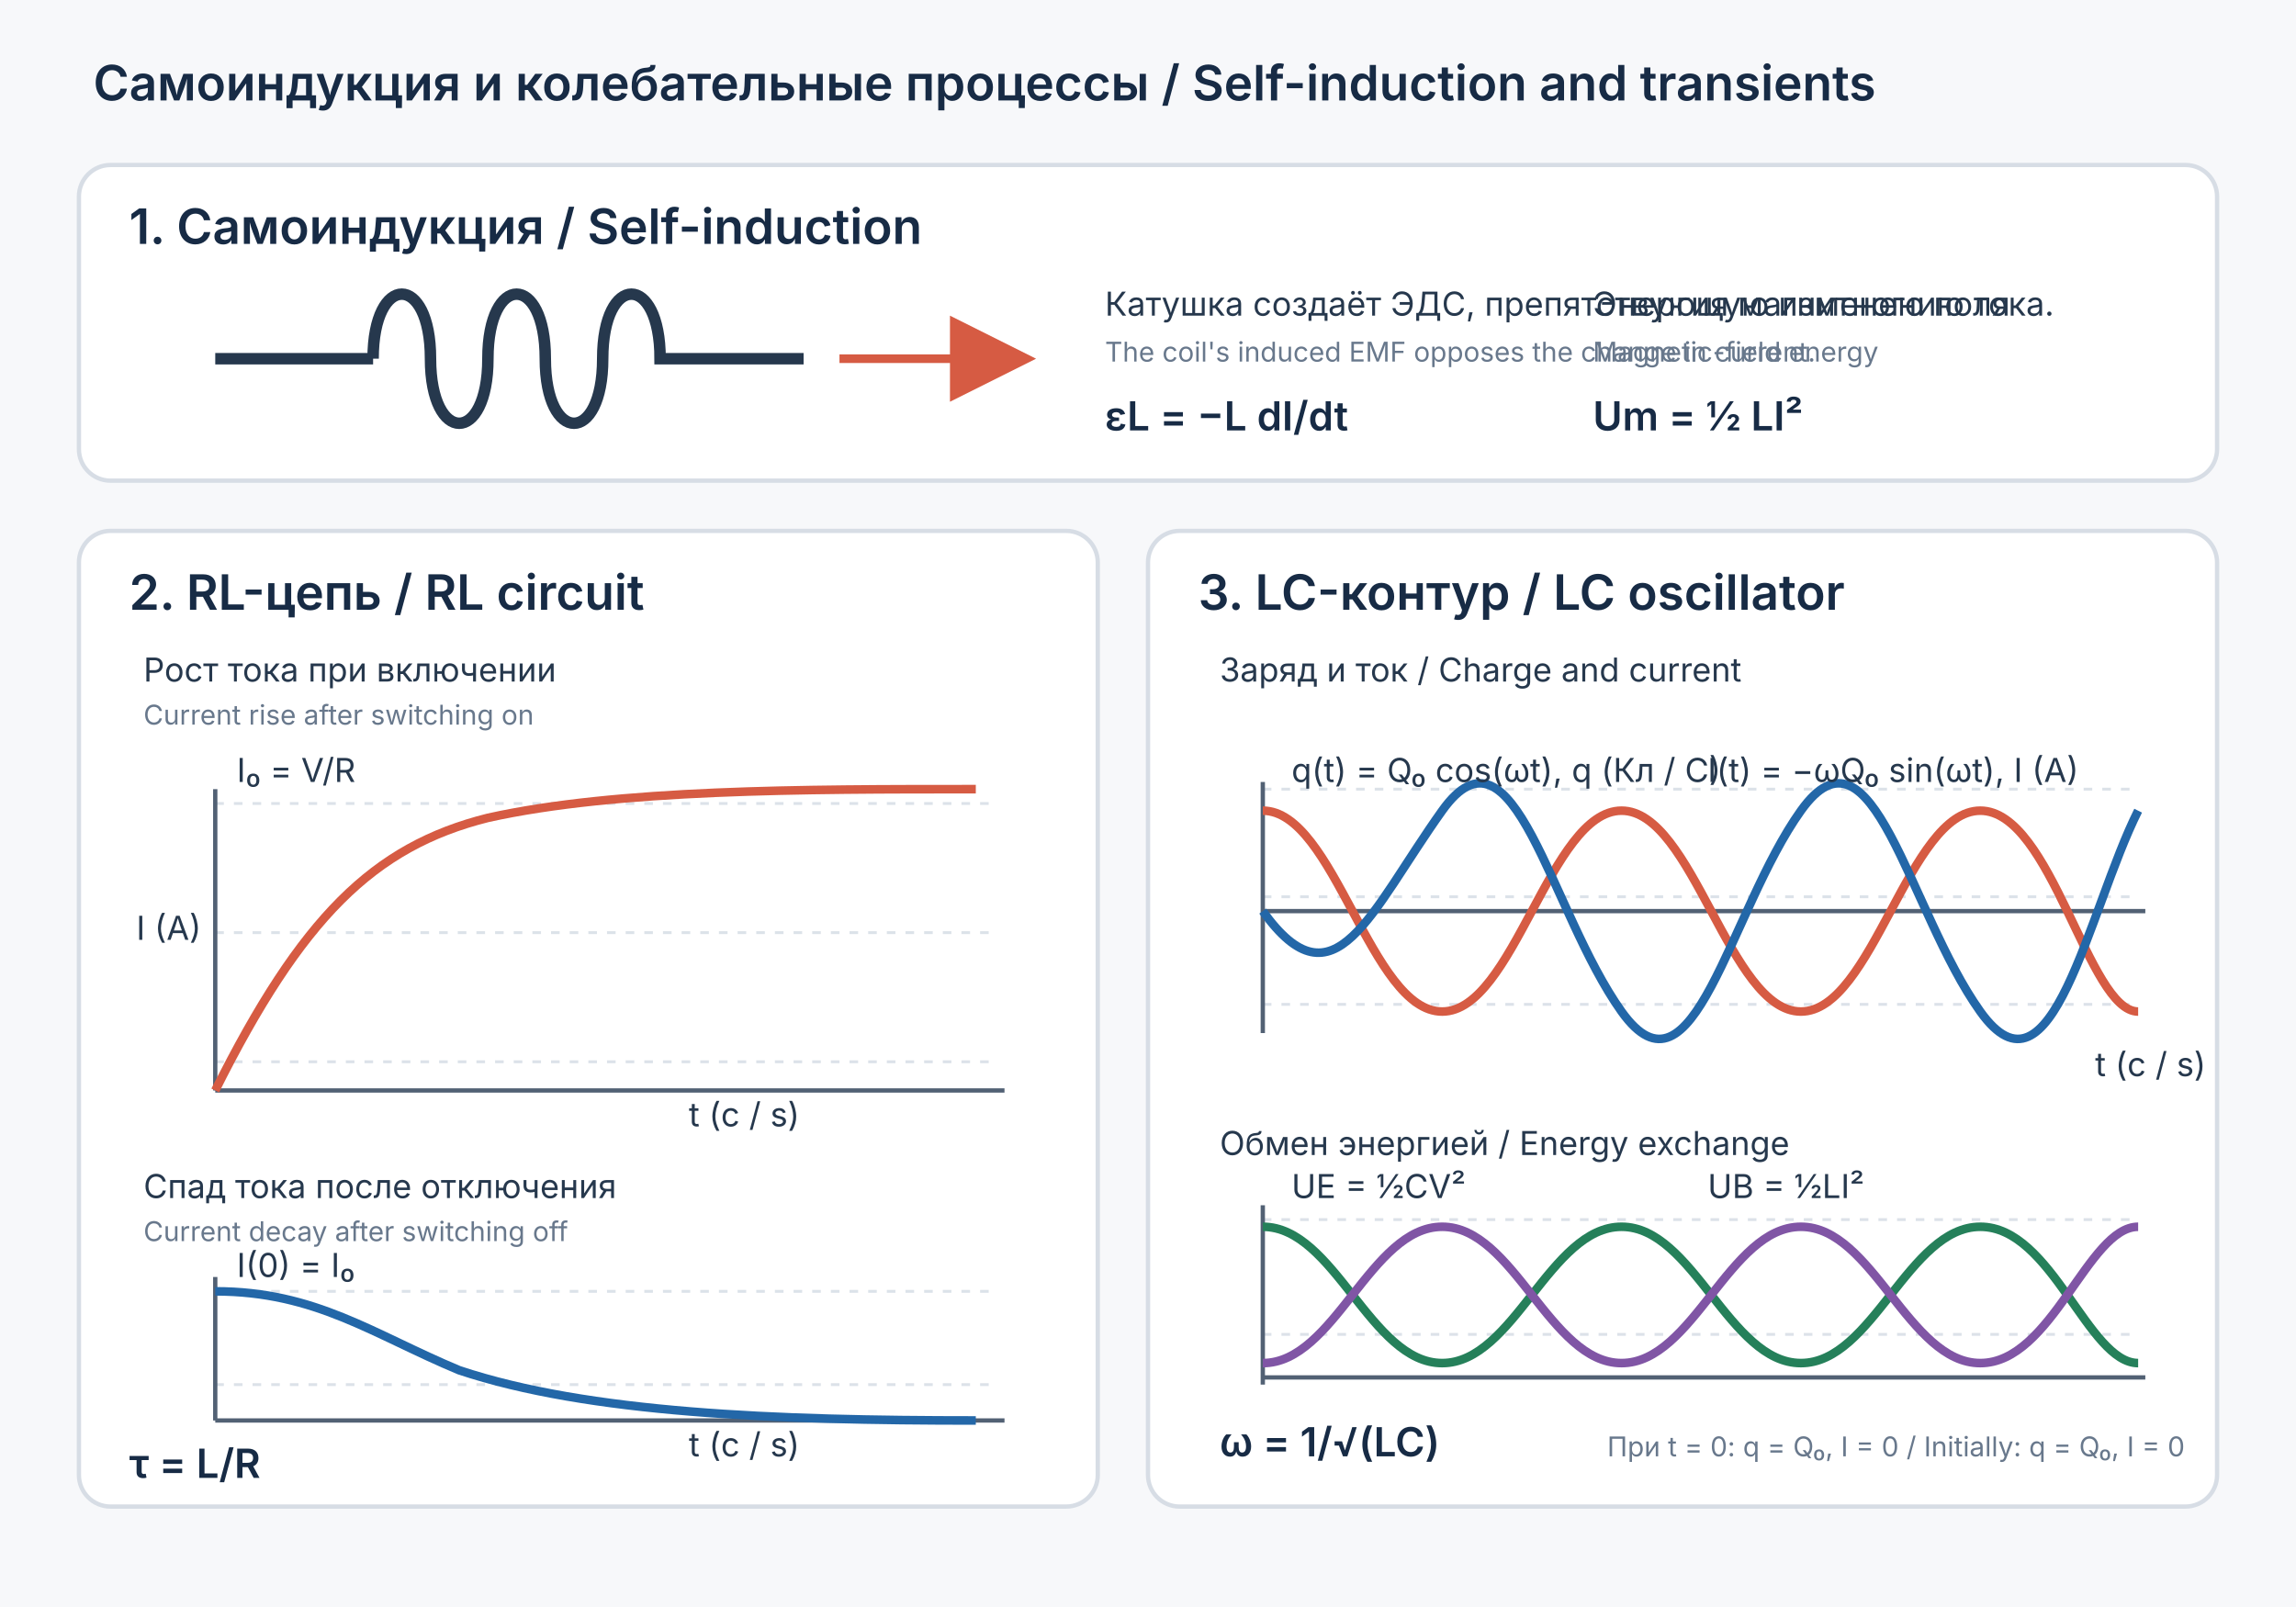
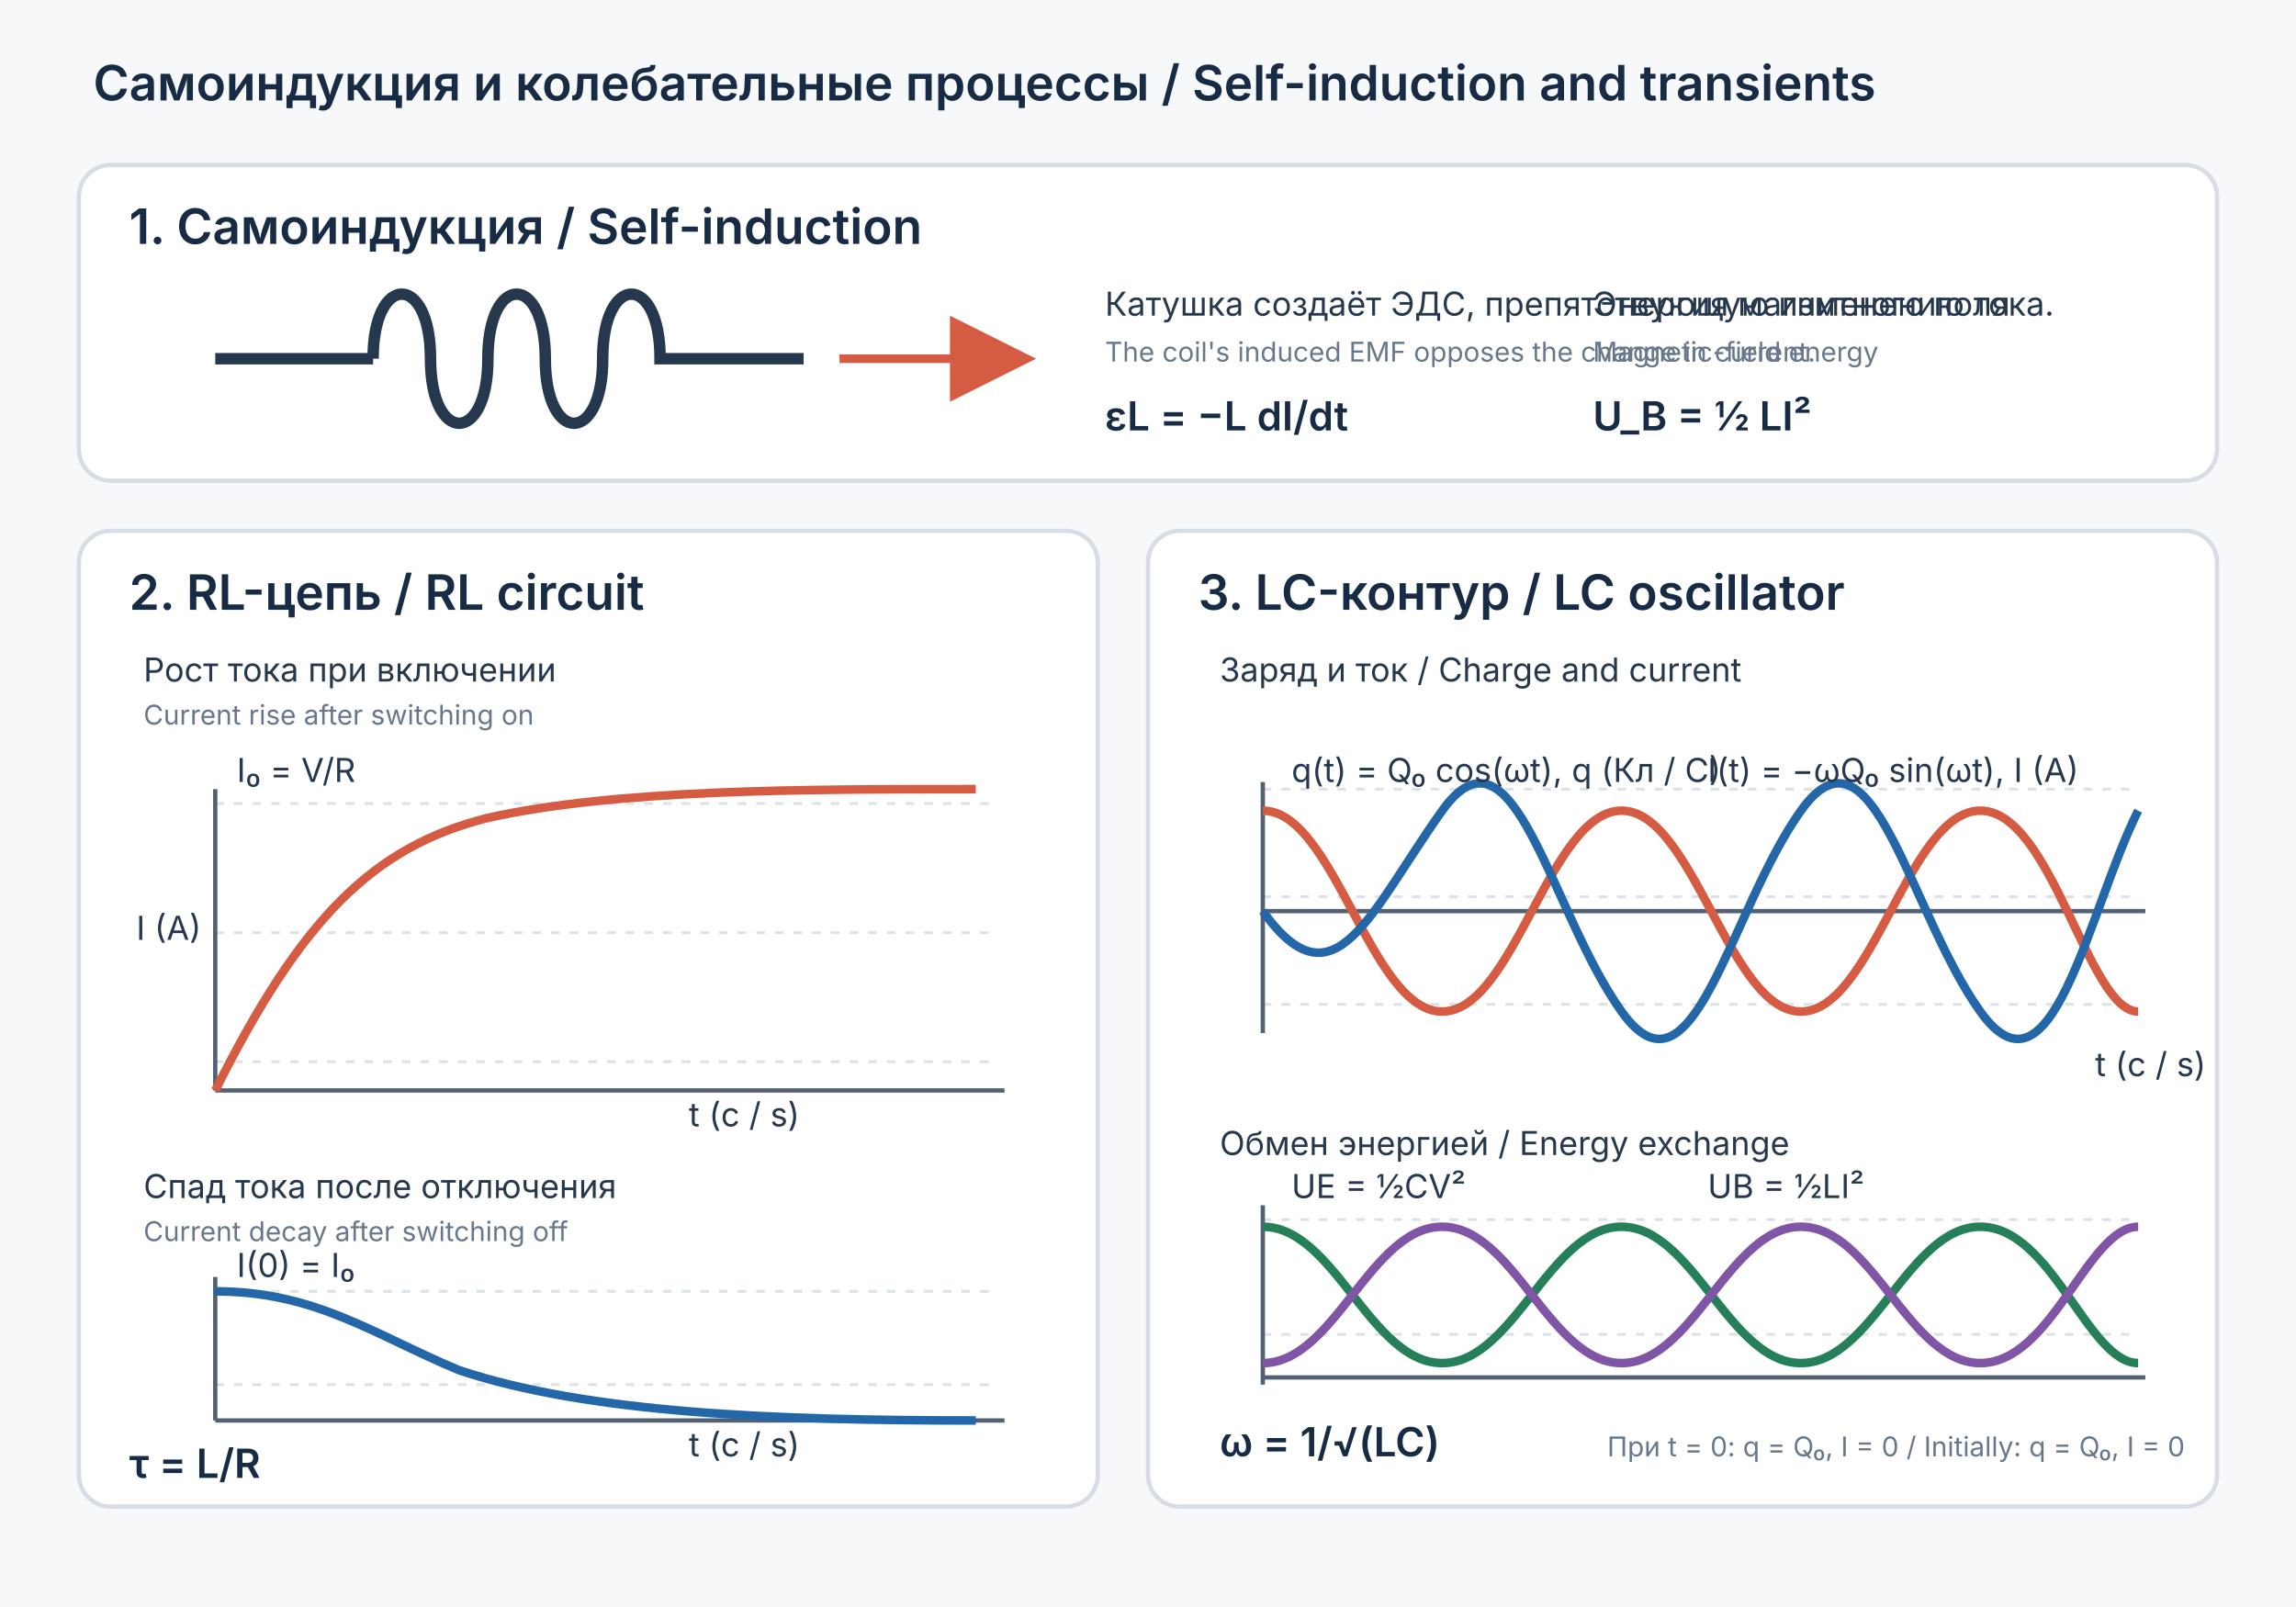
<svg xmlns="http://www.w3.org/2000/svg" width="1600" height="1120" viewBox="0 0 1600 1120" role="img" aria-labelledby="t d">
  <defs>
    <marker id="red" markerWidth="10" markerHeight="10" refX="8" refY="5" orient="auto">
      <path d="M0 0L10 5L0 10Z" fill="#d65b43" />
    </marker>
    <marker id="blue" markerWidth="10" markerHeight="10" refX="8" refY="5" orient="auto">
      <path d="M0 0L10 5L0 10Z" fill="#2367a8" />
    </marker>
    <style>
.bg{fill:#f7f8fa}.card{fill:#fff;stroke:#d7dde5;stroke-width:3}.h{font:600 34px Inter,Arial,sans-serif;fill:#172b45}.lab{font:23px Inter,Arial,sans-serif;fill:#26384d}.en{font:19px Inter,Arial,sans-serif;fill:#68788c}.formula{font:600 28px Inter,Arial,sans-serif;fill:#172b45}.axis{stroke:#526174;stroke-width:3}.grid{stroke:#dce2e9;stroke-width:2;stroke-dasharray:6 7}.red{fill:none;stroke:#d65b43;stroke-width:6}.blue{fill:none;stroke:#2367a8;stroke-width:6}.green{fill:none;stroke:#25805a;stroke-width:6}.purple{fill:none;stroke:#8055a5;stroke-width:6}
</style>
  </defs>
  <rect class="bg" width="1600" height="1120" />
  <text class="h" x="65" y="70">Самоиндукция и колебательные процессы / Self-induction and transients</text>
  <rect class="card" x="55" y="115" width="1490" height="220" rx="22" />
  <text class="h" x="90" y="170">1. Самоиндукция / Self-induction</text>
  <path d="M150 250 H260 M260 250 C260 190 300 190 300 250 S340 310 340 250 S380 190 380 250 S420 310 420 250 S460 190 460 250 H560" fill="none" stroke="#26384d" stroke-width="8" />
  <path d="M585 250 H710" class="red" marker-end="url(#red)" />
  <text class="lab" x="770" y="220">Катушка создаёт ЭДС, препятствующую изменению тока.</text>
  <text class="en" x="770" y="252">The coil's induced EMF opposes the change in current.</text>
  <text class="formula" x="770" y="300">εL = −L dI/dt</text>
  <text class="lab" x="1110" y="220">Энергия магнитного поля</text>
  <text class="en" x="1110" y="252">Magnetic-field energy</text>
-   <text class="formula" x="1110" y="300">Um = ½ LI²</text>
+   <text class="formula" x="1110" y="300">U_B = ½ LI²</text>
  <rect class="card" x="55" y="370" width="710" height="680" rx="22" />
  <text class="h" x="90" y="425">2. RL-цепь / RL circuit</text>
  <text class="lab" x="100" y="475">Рост тока при включении</text>
  <text class="en" x="100" y="505">Current rise after switching on</text>
  <path class="grid" d="M150 560 H690 M150 650 H690 M150 740 H690 M150 560 V760" />
  <path class="axis" d="M150 760 V550 M150 760 H700" />
  <path class="red" d="M150 760 C210 640 260 590 340 570 C430 550 560 550 680 550" />
  <text class="lab" x="165" y="545">I₀ = V/R</text>
  <text class="lab" x="480" y="785">t (с / s)</text>
  <text class="lab" x="95" y="655">I (A)</text>
  <text class="lab" x="100" y="835">Спад тока после отключения</text>
  <text class="en" x="100" y="865">Current decay after switching off</text>
  <path class="grid" d="M150 900 H690 M150 965 H690 M150 900 V990" />
  <path class="axis" d="M150 990 V890 M150 990 H700" />
  <path class="blue" d="M150 900 C220 900 260 930 320 955 C410 985 540 990 680 990" />
  <text class="lab" x="165" y="890">I(0) = I₀</text>
  <text class="lab" x="480" y="1015">t (с / s)</text>
  <text class="formula" x="90" y="1030">τ = L/R</text>
  <rect class="card" x="800" y="370" width="745" height="680" rx="22" />
  <text class="h" x="835" y="425">3. LC-контур / LC oscillator</text>
  <text class="lab" x="850" y="475">Заряд и ток / Charge and current</text>
  <path class="grid" d="M880 550 H1490 M880 625 H1490 M880 700 H1490 M880 550 V720" />
  <path class="axis" d="M880 635 H1495 M880 545 V720" />
  <path class="red" d="M880 565 C930 565 955 705 1005 705 S1080 565 1130 565 S1205 705 1255 705 S1330 565 1380 565 S1455 705 1490 705" />
  <path class="blue" d="M880 635 C930 705 955 635 1005 565 S1080 635 1130 705 S1205 635 1255 565 S1330 635 1380 705 S1455 635 1490 565" />
  <text class="lab" x="900" y="545" fill="#d65b43">q(t) = Q₀ cos(ωt), q (Кл / C)</text>
  <text class="lab" x="1190" y="545" fill="#2367a8">I(t) = −ωQ₀ sin(ωt), I (A)</text>
  <text class="lab" x="1460" y="750">t (с / s)</text>
  <text class="lab" x="850" y="805">Обмен энергией / Energy exchange</text>
  <path class="grid" d="M880 850 H1490 M880 930 H1490 M880 850 V960" />
  <path class="axis" d="M880 960 H1495 M880 840 V965" />
  <path class="green" d="M880 855 C930 855 955 950 1005 950 S1080 855 1130 855 S1205 950 1255 950 S1330 855 1380 855 S1455 950 1490 950" />
  <path class="purple" d="M880 950 C930 950 955 855 1005 855 S1080 950 1130 950 S1205 855 1255 855 S1330 950 1380 950 S1455 855 1490 855" />
  <text class="lab" x="900" y="835" fill="#25805a">UE = ½CV²</text>
  <text class="lab" x="1190" y="835" fill="#8055a5">UB = ½LI²</text>
  <text class="formula" x="850" y="1015">ω = 1/√(LC)</text>
  <text class="en" x="1120" y="1015">При t = 0: q = Q₀, I = 0 / Initially: q = Q₀, I = 0</text>
</svg>
